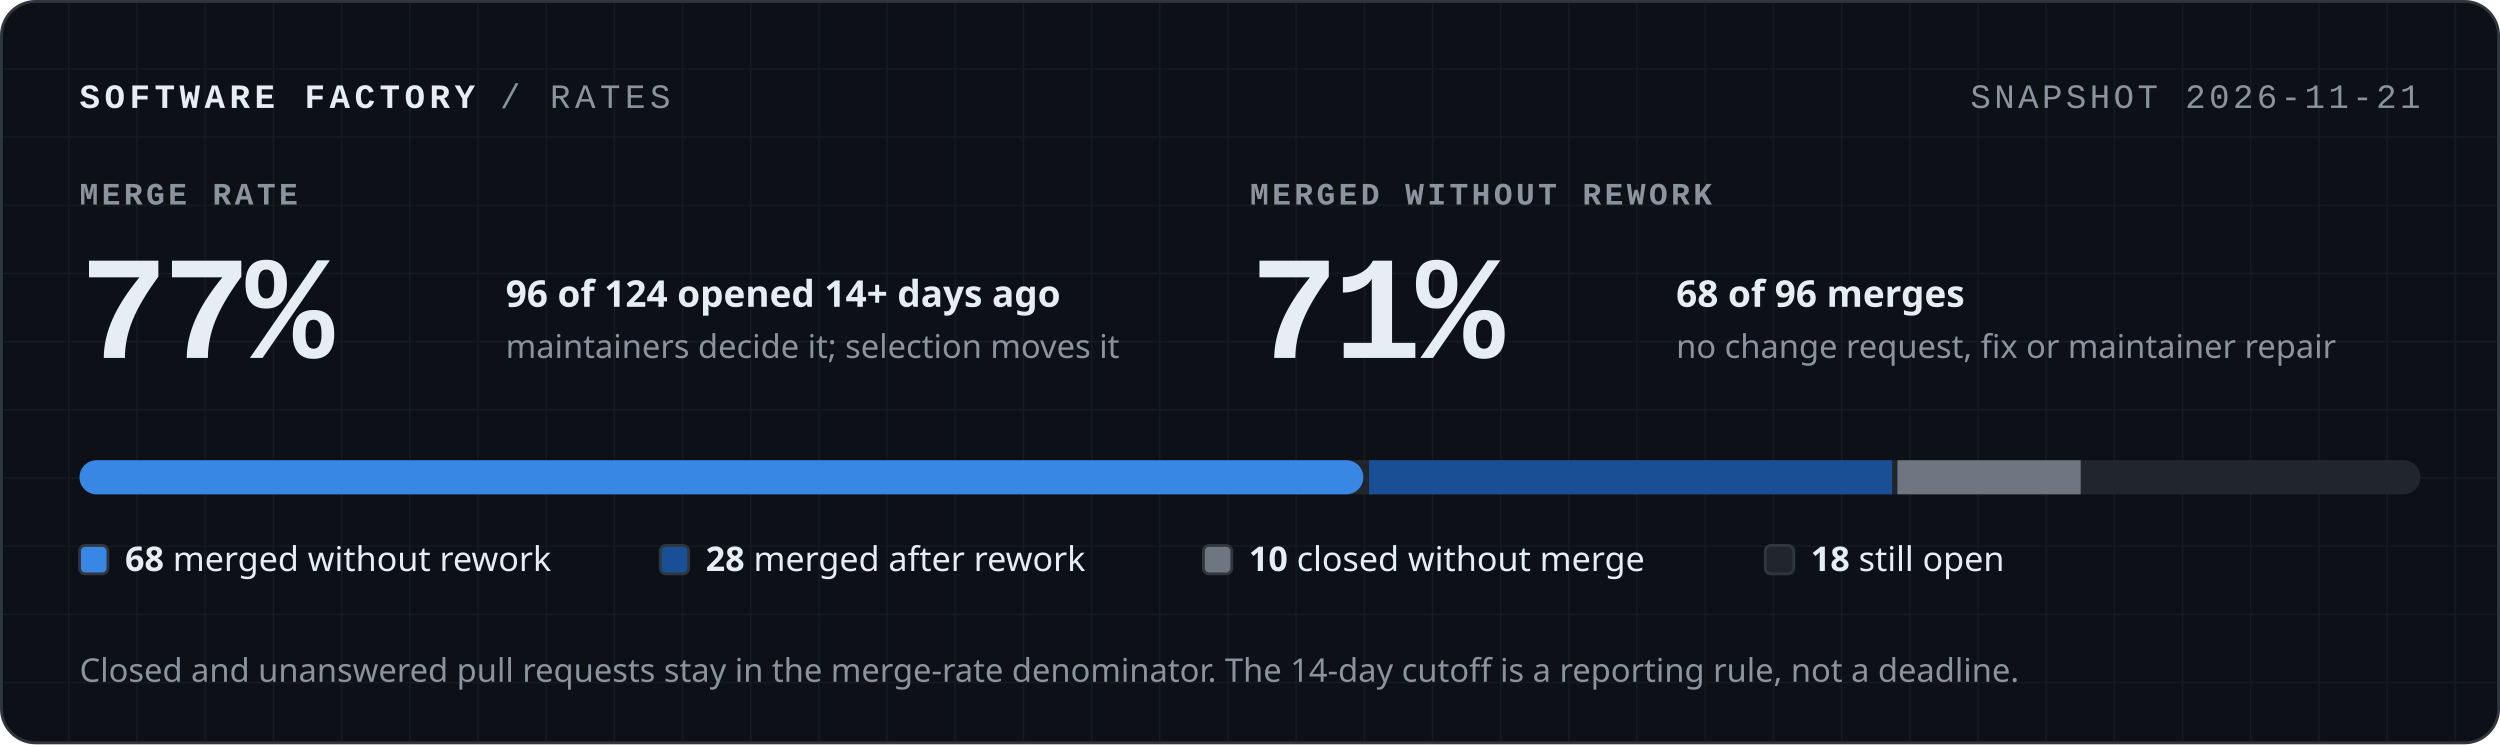
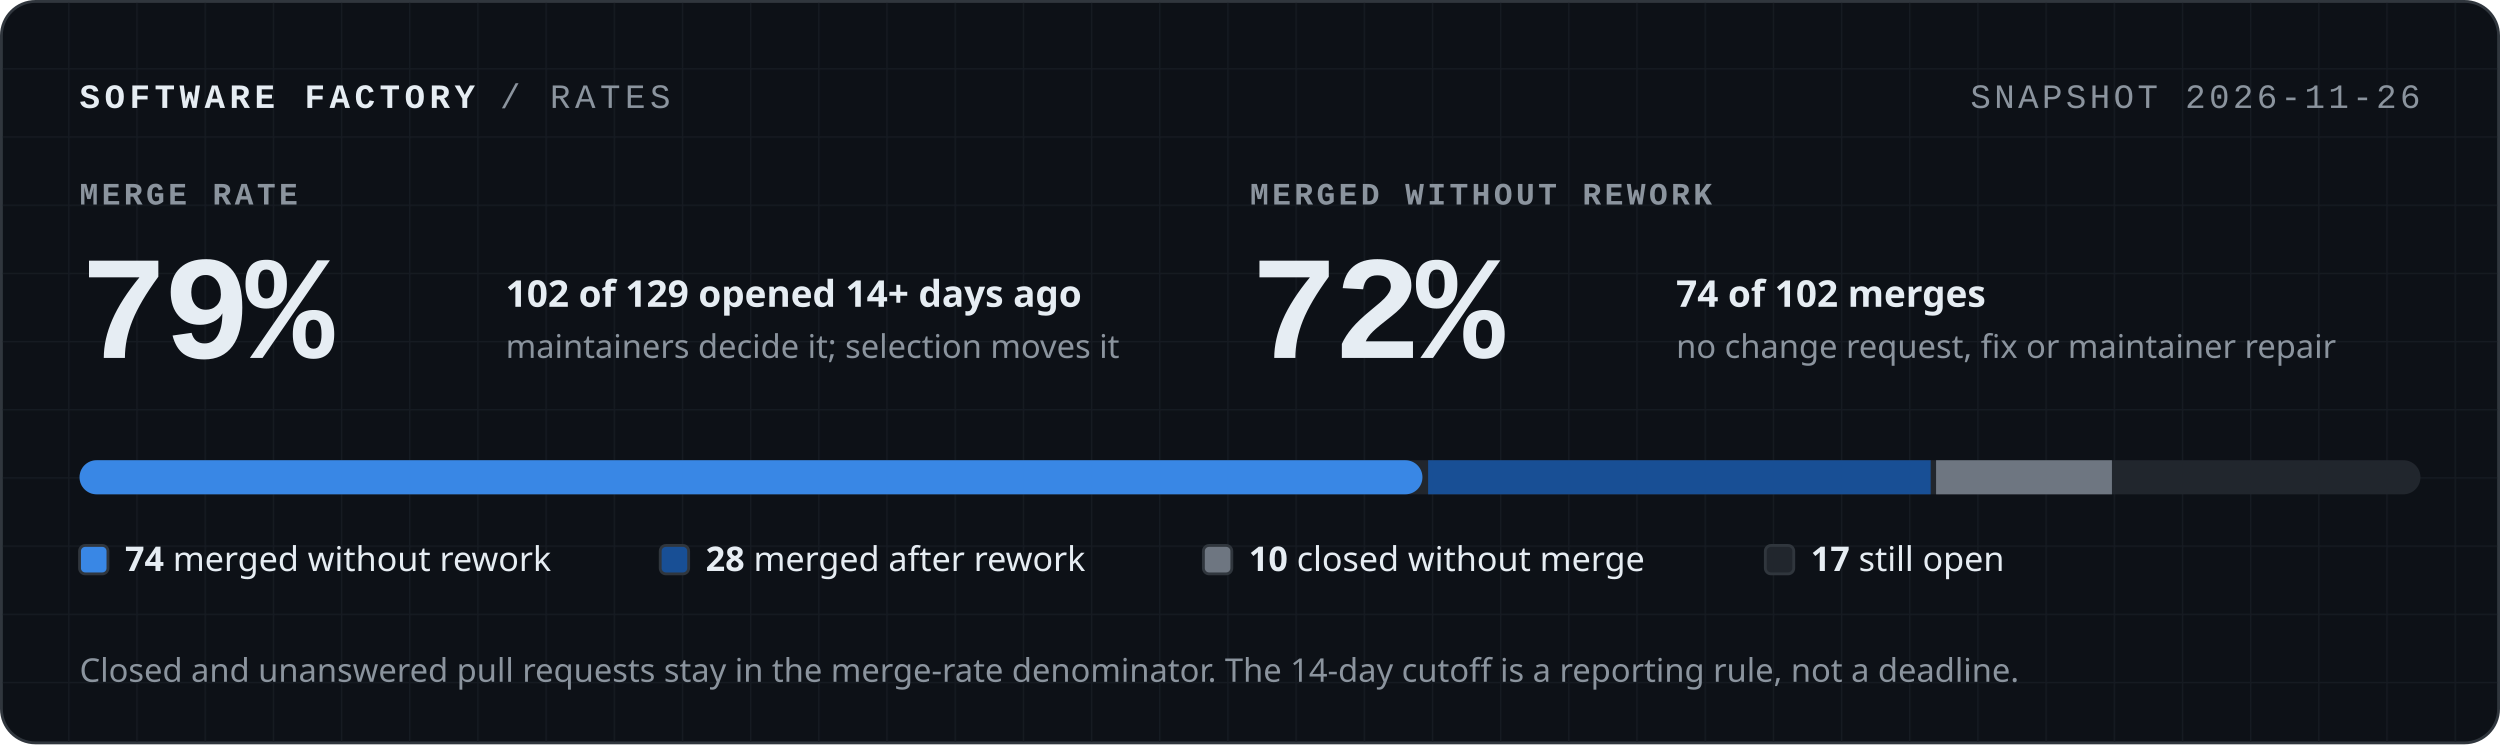
- <svg xmlns="http://www.w3.org/2000/svg" viewBox="0 0 880 262" width="880" height="262" role="img" aria-label="Rates on 2026-11-21. Of 124 pull requests opened at least 14 days earlier, 96 merged: 68 without rework and 28 after rework. 10 were closed without merge and 18 are still open.">
+ <svg xmlns="http://www.w3.org/2000/svg" viewBox="0 0 880 262" width="880" height="262" role="img" aria-label="Rates on 2026-11-26. Of 129 pull requests opened at least 14 days earlier, 102 merged: 74 without rework and 28 after rework. 10 were closed without merge and 17 are still open.">
  <style>.mono{font-family:ui-monospace, SFMono-Regular, 'SF Mono', Menlo, Consolas, 'Liberation Mono', monospace}.sans{font-family:-apple-system, BlinkMacSystemFont, 'Segoe UI', 'Noto Sans', Helvetica, Arial, sans-serif}</style>
  <defs>
    <pattern id="b-dark" width="24" height="24" patternUnits="userSpaceOnUse">
      <path d="M24 0H0V24" fill="none" stroke="#161b22" stroke-width="1" />
    </pattern>
  </defs>
  <rect x="0.5" y="0.5" width="879" height="261" rx="12" fill="#0d1117" stroke="#30363d" />
  <rect x="1" y="1" width="878" height="260" rx="12" fill="url(#b-dark)" />
  <text class="mono" x="28" y="38" font-size="12" font-weight="700" letter-spacing="1.6" fill="#e6edf3">SOFTWARE FACTORY</text>
  <text class="mono" x="176" y="38" font-size="12" letter-spacing="1.6" fill="#8b949e">/ RATES</text>
-   <text class="mono" x="852" y="38" font-size="12" letter-spacing="1.2" fill="#8b949e" text-anchor="end">SNAPSHOT 2026-11-21</text>
+   <text class="mono" x="852" y="38" font-size="12" letter-spacing="1.2" fill="#8b949e" text-anchor="end">SNAPSHOT 2026-11-26</text>
  <text class="mono" x="28" y="72" font-size="11" font-weight="700" letter-spacing="1.2" fill="#8b949e">MERGE RATE</text>
-   <text class="mono" x="28" y="126" font-size="52" font-weight="700" letter-spacing="-2" fill="#e6edf3">77%</text>
-   <text class="sans" x="178" y="108" font-size="13" font-weight="600" fill="#e6edf3">96 of 124 opened 14+ days ago</text>
+   <text class="mono" x="28" y="126" font-size="52" font-weight="700" letter-spacing="-2" fill="#e6edf3">79%</text>
+   <text class="sans" x="178" y="108" font-size="13" font-weight="600" fill="#e6edf3">102 of 129 opened 14+ days ago</text>
  <text class="sans" x="178" y="126" font-size="11.5" fill="#8b949e">maintainers decide it; selection moves it</text>
  <text class="mono" x="440" y="72" font-size="11" font-weight="700" letter-spacing="1.2" fill="#8b949e">MERGED WITHOUT REWORK</text>
-   <text class="mono" x="440" y="126" font-size="52" font-weight="700" letter-spacing="-2" fill="#e6edf3">71%</text>
-   <text class="sans" x="590" y="108" font-size="13" font-weight="600" fill="#e6edf3">68 of 96 merges</text>
+   <text class="mono" x="440" y="126" font-size="52" font-weight="700" letter-spacing="-2" fill="#e6edf3">72%</text>
+   <text class="sans" x="590" y="108" font-size="13" font-weight="600" fill="#e6edf3">74 of 102 merges</text>
  <text class="sans" x="590" y="126" font-size="11.5" fill="#8b949e">no change request, fix or maintainer repair</text>
  <rect x="28" y="162" width="824" height="12" rx="6" fill="#21262d" />
-   <rect x="28" y="162" width="451.9" height="12" rx="6" fill="#3987e5" />
-   <rect x="481.9" y="162" width="184.1" height="12" fill="#184f95" />
-   <rect x="667.9" y="162" width="64.5" height="12" fill="#6e7681" />
+   <rect x="28" y="162" width="472.7" height="12" rx="6" fill="#3987e5" />
+   <rect x="502.7" y="162" width="176.9" height="12" fill="#184f95" />
+   <rect x="681.5" y="162" width="61.9" height="12" fill="#6e7681" />
  <rect x="28" y="192" width="10" height="10" rx="2" fill="#3987e5" stroke="#30363d" stroke-width="1" />
  <text class="sans" x="44" y="201" font-size="12" fill="#e6edf3">
-     <tspan font-weight="700">68</tspan> merged without rework</text>
+     <tspan font-weight="700">74</tspan> merged without rework</text>
  <rect x="232.4" y="192" width="10" height="10" rx="2" fill="#184f95" stroke="#30363d" stroke-width="1" />
  <text class="sans" x="248.4" y="201" font-size="12" fill="#e6edf3">
    <tspan font-weight="700">28</tspan> merged after rework</text>
  <rect x="423.6" y="192" width="10" height="10" rx="2" fill="#6e7681" stroke="#30363d" stroke-width="1" />
  <text class="sans" x="439.6" y="201" font-size="12" fill="#e6edf3">
    <tspan font-weight="700">10</tspan> closed without merge</text>
  <rect x="621.4" y="192" width="10" height="10" rx="2" fill="#21262d" stroke="#30363d" stroke-width="1" />
  <text class="sans" x="637.4" y="201" font-size="12" fill="#e6edf3">
-     <tspan font-weight="700">18</tspan> still open</text>
+     <tspan font-weight="700">17</tspan> still open</text>
  <text class="sans" x="28" y="240" font-size="11.5" fill="#8b949e">Closed and unanswered pull requests stay in the merge-rate denominator. The 14-day cutoff is a reporting rule, not a deadline.</text>
</svg>
